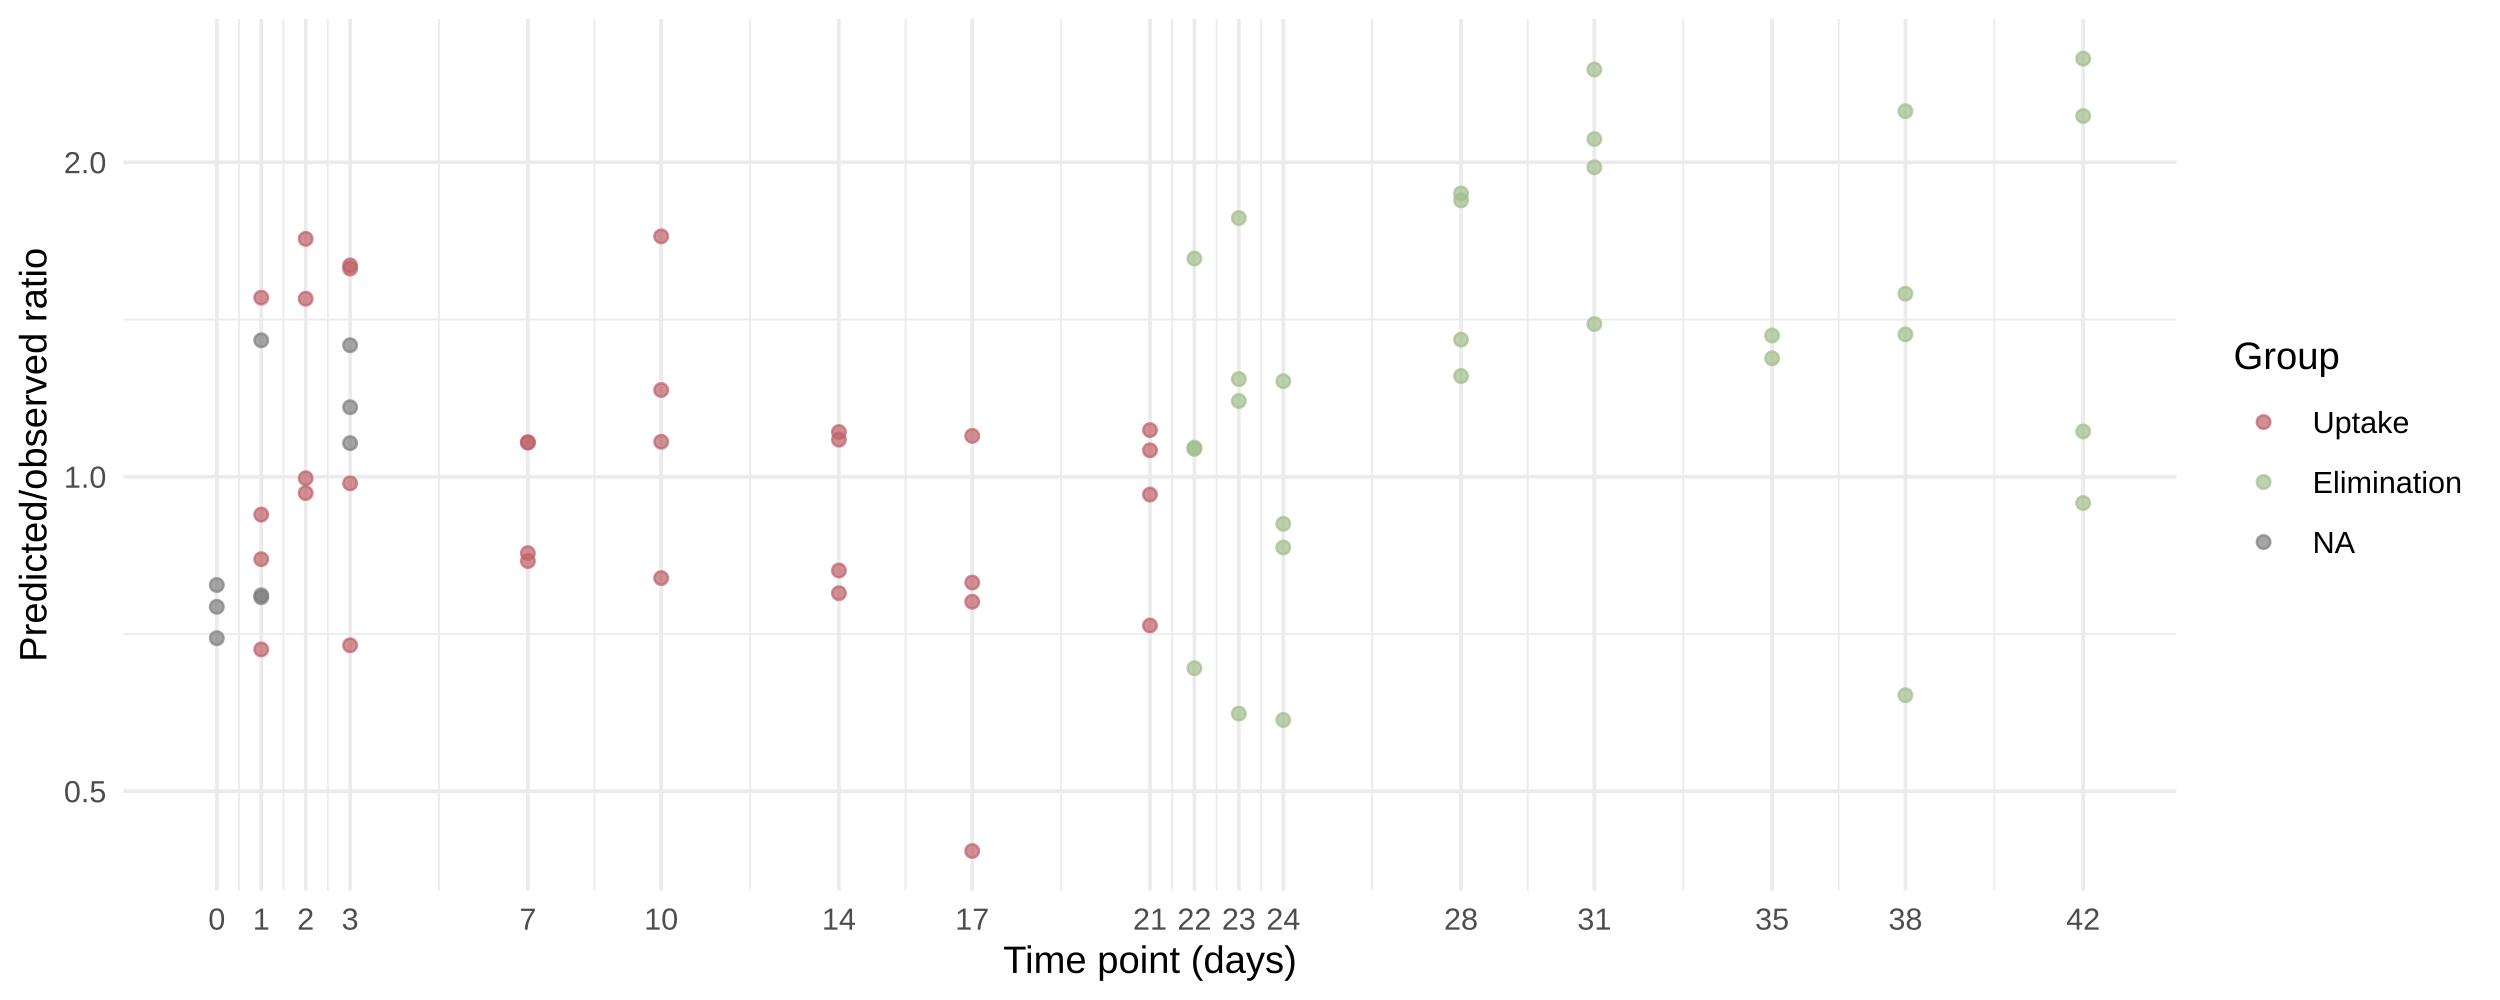
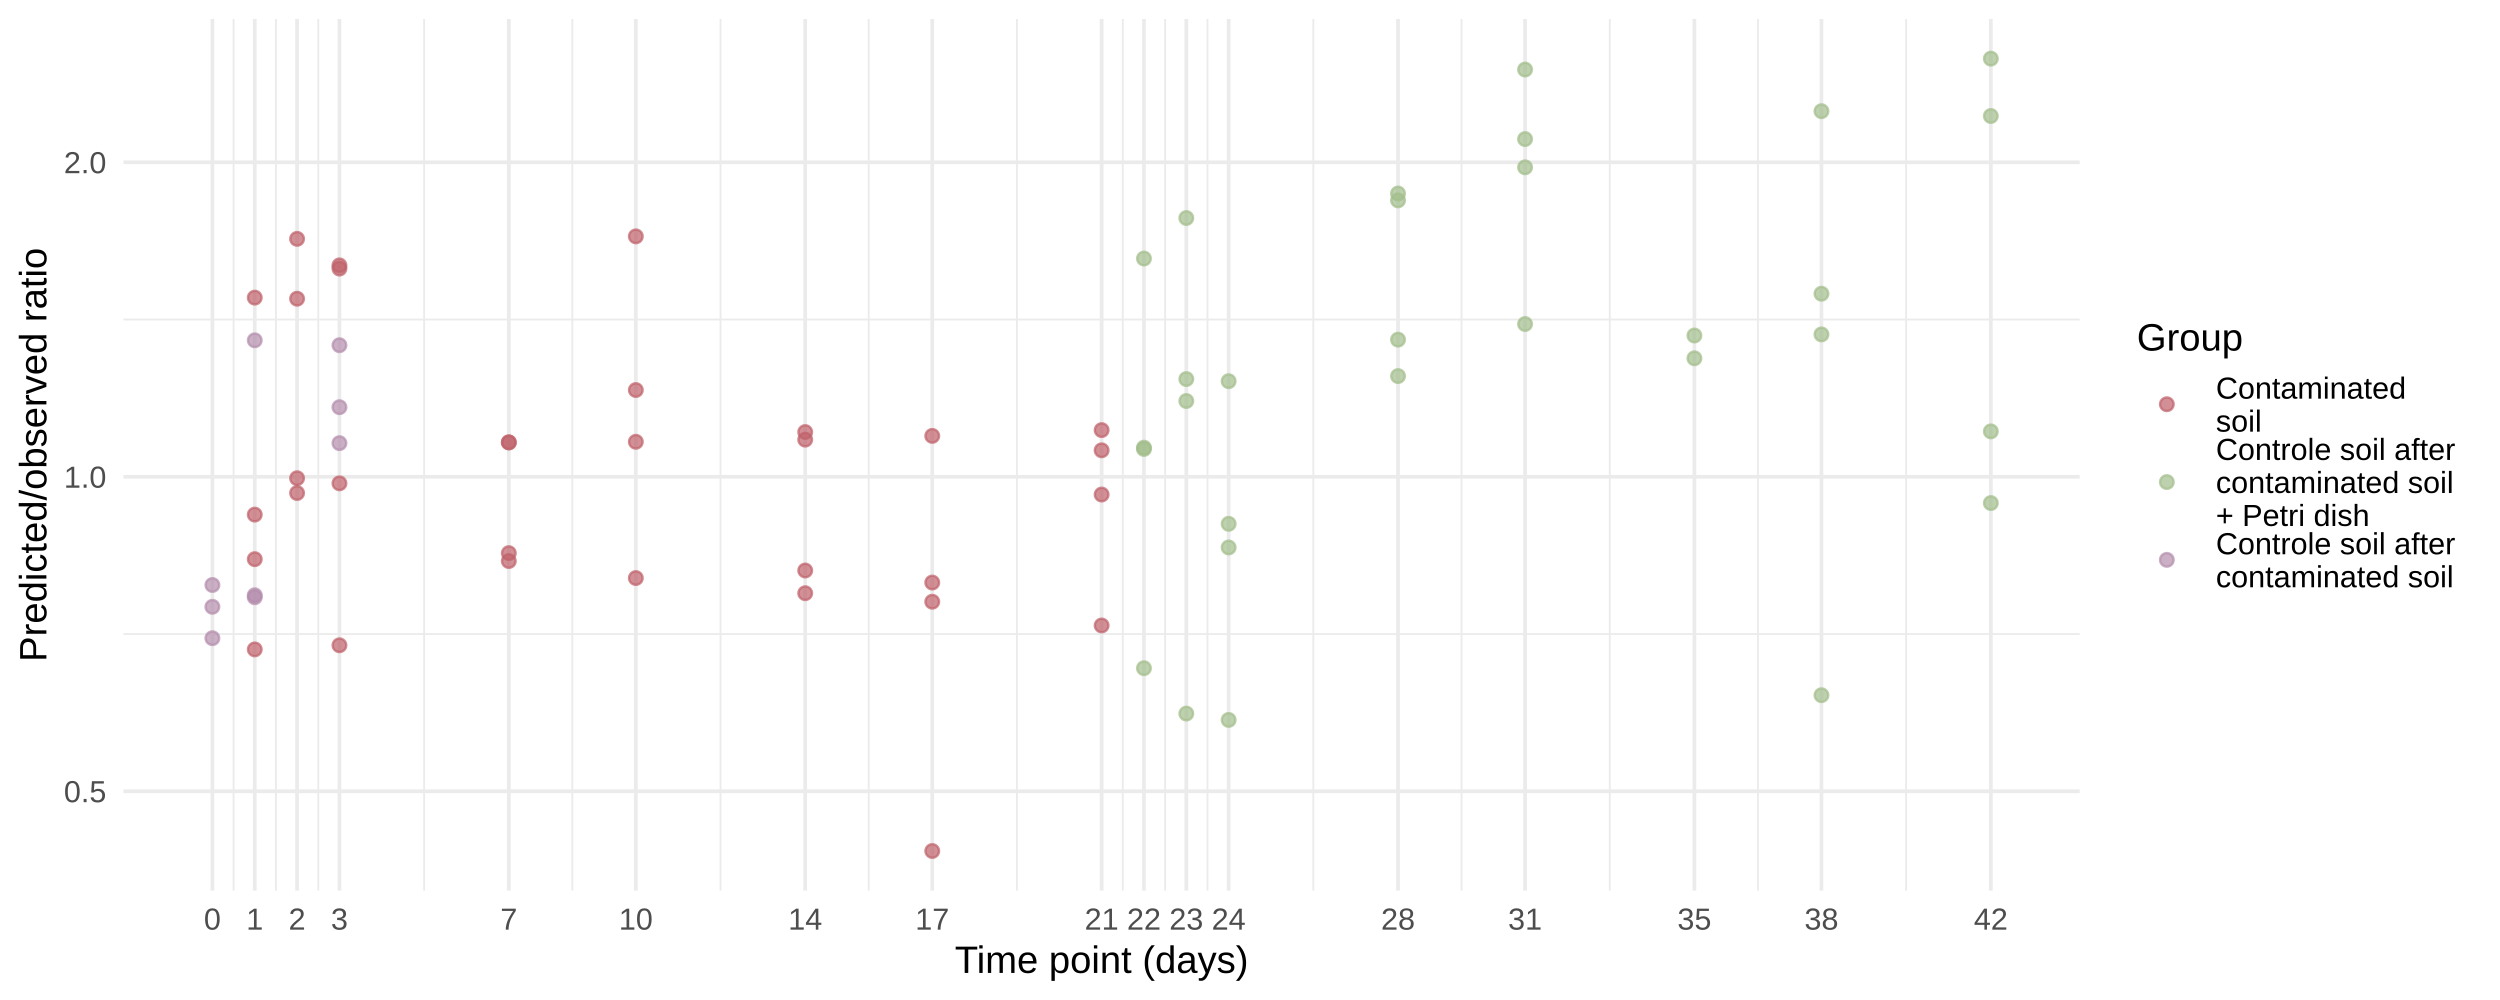
<svg xmlns="http://www.w3.org/2000/svg" width="720.00pt" height="288.00pt" viewBox="0 0 720.00 288.00">
  <g class="svglite">
    <defs>
      <style type="text/css">
    .svglite line, .svglite polyline, .svglite polygon, .svglite path, .svglite rect, .svglite circle {
      fill: none;
      stroke: #000000;
      stroke-linecap: round;
      stroke-linejoin: round;
      stroke-miterlimit: 10.00;
    }
    .svglite text {
      white-space: pre;
    }
    .svglite g.glyphgroup path {
      fill: inherit;
      stroke: none;
    }
  </style>
    </defs>
    <rect width="100%" height="100%" style="stroke: none; fill: #FFFFFF;" />
    <defs>
      <clipPath id="cpMC4wMHw3MjAuMDB8MC4wMHwyODguMDA=">
        <rect x="0.00" y="0.00" width="720.00" height="288.00" />
      </clipPath>
    </defs>
    <g clip-path="url(#cpMC4wMHw3MjAuMDB8MC4wMHwyODguMDA=)">
      <rect x="-0" y="0.00" width="720.00" height="288.00" style="stroke-width: 1.07; stroke: none; fill: #FFFFFF;" />
    </g>
    <defs>
-       <clipPath id="cpMzUuNTZ8NjI2LjgzfDUuNDh8MjU2LjUw">
-         <rect x="35.56" y="5.48" width="591.26" height="251.02" />
+       <clipPath id="cpMzUuNTZ8NTk4Ljk3fDUuNDh8MjU2LjUw">
+         <rect x="35.56" y="5.48" width="563.40" height="251.02" />
      </clipPath>
    </defs>
-     <g clip-path="url(#cpMzUuNTZ8NjI2LjgzfDUuNDh8MjU2LjUw)">
-       <polyline points="35.56,182.60 626.83,182.60 " style="stroke-width: 0.53; stroke: #EBEBEB; stroke-linecap: butt;" />
-       <polyline points="35.56,92.03 626.83,92.03 " style="stroke-width: 0.53; stroke: #EBEBEB; stroke-linecap: butt;" />
-       <polyline points="68.84,256.50 68.84,5.48 " style="stroke-width: 0.53; stroke: #EBEBEB; stroke-linecap: butt;" />
-       <polyline points="81.64,256.50 81.64,5.48 " style="stroke-width: 0.53; stroke: #EBEBEB; stroke-linecap: butt;" />
-       <polyline points="94.43,256.50 94.43,5.48 " style="stroke-width: 0.53; stroke: #EBEBEB; stroke-linecap: butt;" />
-       <polyline points="126.43,256.50 126.43,5.48 " style="stroke-width: 0.53; stroke: #EBEBEB; stroke-linecap: butt;" />
-       <polyline points="171.22,256.50 171.22,5.48 " style="stroke-width: 0.53; stroke: #EBEBEB; stroke-linecap: butt;" />
-       <polyline points="216.02,256.50 216.02,5.48 " style="stroke-width: 0.53; stroke: #EBEBEB; stroke-linecap: butt;" />
-       <polyline points="260.81,256.50 260.81,5.48 " style="stroke-width: 0.53; stroke: #EBEBEB; stroke-linecap: butt;" />
-       <polyline points="305.60,256.50 305.60,5.48 " style="stroke-width: 0.53; stroke: #EBEBEB; stroke-linecap: butt;" />
-       <polyline points="337.60,256.50 337.60,5.48 " style="stroke-width: 0.53; stroke: #EBEBEB; stroke-linecap: butt;" />
-       <polyline points="350.39,256.50 350.39,5.48 " style="stroke-width: 0.53; stroke: #EBEBEB; stroke-linecap: butt;" />
-       <polyline points="363.19,256.50 363.19,5.48 " style="stroke-width: 0.53; stroke: #EBEBEB; stroke-linecap: butt;" />
-       <polyline points="395.19,256.50 395.19,5.48 " style="stroke-width: 0.53; stroke: #EBEBEB; stroke-linecap: butt;" />
-       <polyline points="439.98,256.50 439.98,5.48 " style="stroke-width: 0.53; stroke: #EBEBEB; stroke-linecap: butt;" />
-       <polyline points="484.77,256.50 484.77,5.48 " style="stroke-width: 0.53; stroke: #EBEBEB; stroke-linecap: butt;" />
-       <polyline points="529.56,256.50 529.56,5.48 " style="stroke-width: 0.53; stroke: #EBEBEB; stroke-linecap: butt;" />
-       <polyline points="574.36,256.50 574.36,5.48 " style="stroke-width: 0.53; stroke: #EBEBEB; stroke-linecap: butt;" />
-       <polyline points="35.56,227.89 626.83,227.89 " style="stroke-width: 1.07; stroke: #EBEBEB; stroke-linecap: butt;" />
-       <polyline points="35.56,137.31 626.83,137.31 " style="stroke-width: 1.07; stroke: #EBEBEB; stroke-linecap: butt;" />
-       <polyline points="35.56,46.74 626.83,46.74 " style="stroke-width: 1.07; stroke: #EBEBEB; stroke-linecap: butt;" />
-       <polyline points="75.24,256.50 75.24,5.48 " style="stroke-width: 1.07; stroke: #EBEBEB; stroke-linecap: butt;" />
-       <polyline points="88.04,256.50 88.04,5.48 " style="stroke-width: 1.07; stroke: #EBEBEB; stroke-linecap: butt;" />
-       <polyline points="100.83,256.50 100.83,5.48 " style="stroke-width: 1.07; stroke: #EBEBEB; stroke-linecap: butt;" />
-       <polyline points="152.03,256.50 152.03,5.48 " style="stroke-width: 1.07; stroke: #EBEBEB; stroke-linecap: butt;" />
-       <polyline points="190.42,256.50 190.42,5.48 " style="stroke-width: 1.07; stroke: #EBEBEB; stroke-linecap: butt;" />
-       <polyline points="241.61,256.50 241.61,5.48 " style="stroke-width: 1.07; stroke: #EBEBEB; stroke-linecap: butt;" />
-       <polyline points="280.00,256.50 280.00,5.48 " style="stroke-width: 1.07; stroke: #EBEBEB; stroke-linecap: butt;" />
-       <polyline points="331.20,256.50 331.20,5.48 " style="stroke-width: 1.07; stroke: #EBEBEB; stroke-linecap: butt;" />
-       <polyline points="343.99,256.50 343.99,5.48 " style="stroke-width: 1.07; stroke: #EBEBEB; stroke-linecap: butt;" />
-       <polyline points="356.79,256.50 356.79,5.48 " style="stroke-width: 1.07; stroke: #EBEBEB; stroke-linecap: butt;" />
-       <polyline points="369.59,256.50 369.59,5.48 " style="stroke-width: 1.07; stroke: #EBEBEB; stroke-linecap: butt;" />
-       <polyline points="420.78,256.50 420.78,5.48 " style="stroke-width: 1.07; stroke: #EBEBEB; stroke-linecap: butt;" />
-       <polyline points="459.18,256.50 459.18,5.48 " style="stroke-width: 1.07; stroke: #EBEBEB; stroke-linecap: butt;" />
-       <polyline points="510.37,256.50 510.37,5.48 " style="stroke-width: 1.07; stroke: #EBEBEB; stroke-linecap: butt;" />
-       <polyline points="548.76,256.50 548.76,5.48 " style="stroke-width: 1.07; stroke: #EBEBEB; stroke-linecap: butt;" />
-       <polyline points="599.95,256.50 599.95,5.48 " style="stroke-width: 1.07; stroke: #EBEBEB; stroke-linecap: butt;" />
-       <polyline points="62.44,256.50 62.44,5.48 " style="stroke-width: 1.07; stroke: #EBEBEB; stroke-linecap: butt;" />
-       <circle cx="75.24" cy="85.72" r="1.95" style="stroke-width: 0.71; stroke: #BF616A; stroke-opacity: 0.70; fill: #BF616A; fill-opacity: 0.70;" />
-       <circle cx="75.24" cy="161.04" r="1.95" style="stroke-width: 0.71; stroke: #BF616A; stroke-opacity: 0.70; fill: #BF616A; fill-opacity: 0.70;" />
-       <circle cx="75.24" cy="148.21" r="1.95" style="stroke-width: 0.71; stroke: #BF616A; stroke-opacity: 0.70; fill: #BF616A; fill-opacity: 0.70;" />
-       <circle cx="75.24" cy="187.03" r="1.95" style="stroke-width: 0.71; stroke: #BF616A; stroke-opacity: 0.70; fill: #BF616A; fill-opacity: 0.70;" />
-       <circle cx="88.04" cy="68.79" r="1.95" style="stroke-width: 0.71; stroke: #BF616A; stroke-opacity: 0.70; fill: #BF616A; fill-opacity: 0.70;" />
-       <circle cx="88.04" cy="141.99" r="1.95" style="stroke-width: 0.71; stroke: #BF616A; stroke-opacity: 0.70; fill: #BF616A; fill-opacity: 0.70;" />
-       <circle cx="88.04" cy="137.73" r="1.95" style="stroke-width: 0.71; stroke: #BF616A; stroke-opacity: 0.70; fill: #BF616A; fill-opacity: 0.70;" />
-       <circle cx="88.04" cy="86.03" r="1.95" style="stroke-width: 0.71; stroke: #BF616A; stroke-opacity: 0.70; fill: #BF616A; fill-opacity: 0.70;" />
-       <circle cx="100.83" cy="76.43" r="1.95" style="stroke-width: 0.71; stroke: #BF616A; stroke-opacity: 0.70; fill: #BF616A; fill-opacity: 0.70;" />
-       <circle cx="100.83" cy="77.35" r="1.95" style="stroke-width: 0.71; stroke: #BF616A; stroke-opacity: 0.70; fill: #BF616A; fill-opacity: 0.70;" />
-       <circle cx="100.83" cy="185.84" r="1.95" style="stroke-width: 0.71; stroke: #BF616A; stroke-opacity: 0.70; fill: #BF616A; fill-opacity: 0.70;" />
-       <circle cx="100.83" cy="139.20" r="1.95" style="stroke-width: 0.71; stroke: #BF616A; stroke-opacity: 0.70; fill: #BF616A; fill-opacity: 0.70;" />
-       <circle cx="152.03" cy="161.58" r="1.95" style="stroke-width: 0.71; stroke: #BF616A; stroke-opacity: 0.70; fill: #BF616A; fill-opacity: 0.70;" />
-       <circle cx="152.03" cy="127.40" r="1.95" style="stroke-width: 0.71; stroke: #BF616A; stroke-opacity: 0.70; fill: #BF616A; fill-opacity: 0.70;" />
-       <circle cx="152.03" cy="127.41" r="1.95" style="stroke-width: 0.71; stroke: #BF616A; stroke-opacity: 0.70; fill: #BF616A; fill-opacity: 0.70;" />
-       <circle cx="152.03" cy="159.30" r="1.95" style="stroke-width: 0.71; stroke: #BF616A; stroke-opacity: 0.70; fill: #BF616A; fill-opacity: 0.70;" />
-       <circle cx="190.42" cy="127.24" r="1.95" style="stroke-width: 0.71; stroke: #BF616A; stroke-opacity: 0.70; fill: #BF616A; fill-opacity: 0.70;" />
-       <circle cx="190.42" cy="68.07" r="1.95" style="stroke-width: 0.71; stroke: #BF616A; stroke-opacity: 0.70; fill: #BF616A; fill-opacity: 0.70;" />
-       <circle cx="190.42" cy="166.48" r="1.95" style="stroke-width: 0.71; stroke: #BF616A; stroke-opacity: 0.70; fill: #BF616A; fill-opacity: 0.70;" />
-       <circle cx="190.42" cy="112.33" r="1.95" style="stroke-width: 0.71; stroke: #BF616A; stroke-opacity: 0.70; fill: #BF616A; fill-opacity: 0.70;" />
-       <circle cx="241.61" cy="170.84" r="1.95" style="stroke-width: 0.71; stroke: #BF616A; stroke-opacity: 0.70; fill: #BF616A; fill-opacity: 0.70;" />
-       <circle cx="241.61" cy="126.62" r="1.95" style="stroke-width: 0.71; stroke: #BF616A; stroke-opacity: 0.70; fill: #BF616A; fill-opacity: 0.70;" />
-       <circle cx="241.61" cy="124.43" r="1.95" style="stroke-width: 0.71; stroke: #BF616A; stroke-opacity: 0.70; fill: #BF616A; fill-opacity: 0.70;" />
-       <circle cx="241.61" cy="164.31" r="1.95" style="stroke-width: 0.71; stroke: #BF616A; stroke-opacity: 0.70; fill: #BF616A; fill-opacity: 0.70;" />
-       <circle cx="280.00" cy="167.77" r="1.95" style="stroke-width: 0.71; stroke: #BF616A; stroke-opacity: 0.70; fill: #BF616A; fill-opacity: 0.70;" />
-       <circle cx="280.00" cy="125.54" r="1.95" style="stroke-width: 0.71; stroke: #BF616A; stroke-opacity: 0.70; fill: #BF616A; fill-opacity: 0.70;" />
-       <circle cx="280.00" cy="173.30" r="1.95" style="stroke-width: 0.71; stroke: #BF616A; stroke-opacity: 0.70; fill: #BF616A; fill-opacity: 0.70;" />
-       <circle cx="280.00" cy="245.09" r="1.95" style="stroke-width: 0.71; stroke: #BF616A; stroke-opacity: 0.70; fill: #BF616A; fill-opacity: 0.70;" />
-       <circle cx="331.20" cy="142.43" r="1.95" style="stroke-width: 0.71; stroke: #BF616A; stroke-opacity: 0.70; fill: #BF616A; fill-opacity: 0.70;" />
-       <circle cx="331.20" cy="123.87" r="1.95" style="stroke-width: 0.71; stroke: #BF616A; stroke-opacity: 0.70; fill: #BF616A; fill-opacity: 0.70;" />
-       <circle cx="331.20" cy="129.69" r="1.95" style="stroke-width: 0.71; stroke: #BF616A; stroke-opacity: 0.70; fill: #BF616A; fill-opacity: 0.70;" />
-       <circle cx="331.20" cy="180.14" r="1.95" style="stroke-width: 0.71; stroke: #BF616A; stroke-opacity: 0.70; fill: #BF616A; fill-opacity: 0.70;" />
-       <circle cx="343.99" cy="129.30" r="1.95" style="stroke-width: 0.71; stroke: #A3BE8C; stroke-opacity: 0.70; fill: #A3BE8C; fill-opacity: 0.70;" />
-       <circle cx="343.99" cy="128.93" r="1.95" style="stroke-width: 0.71; stroke: #A3BE8C; stroke-opacity: 0.70; fill: #A3BE8C; fill-opacity: 0.70;" />
-       <circle cx="343.99" cy="192.44" r="1.95" style="stroke-width: 0.71; stroke: #A3BE8C; stroke-opacity: 0.70; fill: #A3BE8C; fill-opacity: 0.70;" />
-       <circle cx="343.99" cy="74.46" r="1.95" style="stroke-width: 0.71; stroke: #A3BE8C; stroke-opacity: 0.70; fill: #A3BE8C; fill-opacity: 0.70;" />
-       <circle cx="356.79" cy="205.51" r="1.95" style="stroke-width: 0.71; stroke: #A3BE8C; stroke-opacity: 0.70; fill: #A3BE8C; fill-opacity: 0.70;" />
-       <circle cx="356.79" cy="109.17" r="1.95" style="stroke-width: 0.71; stroke: #A3BE8C; stroke-opacity: 0.70; fill: #A3BE8C; fill-opacity: 0.70;" />
-       <circle cx="356.79" cy="62.79" r="1.95" style="stroke-width: 0.71; stroke: #A3BE8C; stroke-opacity: 0.70; fill: #A3BE8C; fill-opacity: 0.70;" />
-       <circle cx="356.79" cy="115.49" r="1.95" style="stroke-width: 0.71; stroke: #A3BE8C; stroke-opacity: 0.70; fill: #A3BE8C; fill-opacity: 0.70;" />
-       <circle cx="369.59" cy="157.67" r="1.95" style="stroke-width: 0.71; stroke: #A3BE8C; stroke-opacity: 0.70; fill: #A3BE8C; fill-opacity: 0.70;" />
-       <circle cx="369.59" cy="207.34" r="1.95" style="stroke-width: 0.71; stroke: #A3BE8C; stroke-opacity: 0.70; fill: #A3BE8C; fill-opacity: 0.70;" />
-       <circle cx="369.59" cy="109.78" r="1.95" style="stroke-width: 0.71; stroke: #A3BE8C; stroke-opacity: 0.70; fill: #A3BE8C; fill-opacity: 0.70;" />
-       <circle cx="369.59" cy="150.86" r="1.95" style="stroke-width: 0.71; stroke: #A3BE8C; stroke-opacity: 0.70; fill: #A3BE8C; fill-opacity: 0.70;" />
-       <circle cx="420.78" cy="55.73" r="1.95" style="stroke-width: 0.71; stroke: #A3BE8C; stroke-opacity: 0.70; fill: #A3BE8C; fill-opacity: 0.70;" />
-       <circle cx="420.78" cy="97.82" r="1.95" style="stroke-width: 0.71; stroke: #A3BE8C; stroke-opacity: 0.70; fill: #A3BE8C; fill-opacity: 0.70;" />
-       <circle cx="420.78" cy="57.71" r="1.95" style="stroke-width: 0.71; stroke: #A3BE8C; stroke-opacity: 0.70; fill: #A3BE8C; fill-opacity: 0.70;" />
-       <circle cx="420.78" cy="108.31" r="1.95" style="stroke-width: 0.71; stroke: #A3BE8C; stroke-opacity: 0.70; fill: #A3BE8C; fill-opacity: 0.70;" />
-       <circle cx="459.18" cy="20.03" r="1.95" style="stroke-width: 0.71; stroke: #A3BE8C; stroke-opacity: 0.70; fill: #A3BE8C; fill-opacity: 0.70;" />
-       <circle cx="459.18" cy="48.19" r="1.95" style="stroke-width: 0.71; stroke: #A3BE8C; stroke-opacity: 0.70; fill: #A3BE8C; fill-opacity: 0.70;" />
-       <circle cx="459.18" cy="93.32" r="1.95" style="stroke-width: 0.71; stroke: #A3BE8C; stroke-opacity: 0.70; fill: #A3BE8C; fill-opacity: 0.70;" />
-       <circle cx="459.18" cy="40.05" r="1.95" style="stroke-width: 0.71; stroke: #A3BE8C; stroke-opacity: 0.70; fill: #A3BE8C; fill-opacity: 0.70;" />
-       <circle cx="510.37" cy="103.19" r="1.95" style="stroke-width: 0.71; stroke: #A3BE8C; stroke-opacity: 0.70; fill: #A3BE8C; fill-opacity: 0.70;" />
-       <circle cx="510.37" cy="96.63" r="1.95" style="stroke-width: 0.71; stroke: #A3BE8C; stroke-opacity: 0.70; fill: #A3BE8C; fill-opacity: 0.70;" />
-       <circle cx="548.76" cy="96.31" r="1.95" style="stroke-width: 0.71; stroke: #A3BE8C; stroke-opacity: 0.70; fill: #A3BE8C; fill-opacity: 0.70;" />
-       <circle cx="548.76" cy="200.22" r="1.95" style="stroke-width: 0.71; stroke: #A3BE8C; stroke-opacity: 0.70; fill: #A3BE8C; fill-opacity: 0.70;" />
-       <circle cx="548.76" cy="32.02" r="1.95" style="stroke-width: 0.71; stroke: #A3BE8C; stroke-opacity: 0.70; fill: #A3BE8C; fill-opacity: 0.70;" />
-       <circle cx="548.76" cy="84.59" r="1.95" style="stroke-width: 0.71; stroke: #A3BE8C; stroke-opacity: 0.70; fill: #A3BE8C; fill-opacity: 0.70;" />
-       <circle cx="599.95" cy="144.88" r="1.95" style="stroke-width: 0.71; stroke: #A3BE8C; stroke-opacity: 0.70; fill: #A3BE8C; fill-opacity: 0.70;" />
-       <circle cx="599.95" cy="33.41" r="1.95" style="stroke-width: 0.71; stroke: #A3BE8C; stroke-opacity: 0.70; fill: #A3BE8C; fill-opacity: 0.70;" />
-       <circle cx="599.95" cy="16.89" r="1.95" style="stroke-width: 0.71; stroke: #A3BE8C; stroke-opacity: 0.70; fill: #A3BE8C; fill-opacity: 0.70;" />
-       <circle cx="599.95" cy="124.24" r="1.95" style="stroke-width: 0.71; stroke: #A3BE8C; stroke-opacity: 0.70; fill: #A3BE8C; fill-opacity: 0.70;" />
-       <circle cx="62.44" cy="183.80" r="1.95" style="stroke-width: 0.71; stroke: #7F7F7F; stroke-opacity: 0.70; fill: #7F7F7F; fill-opacity: 0.70;" />
-       <circle cx="62.44" cy="174.76" r="1.95" style="stroke-width: 0.71; stroke: #7F7F7F; stroke-opacity: 0.70; fill: #7F7F7F; fill-opacity: 0.70;" />
-       <circle cx="62.44" cy="168.48" r="1.95" style="stroke-width: 0.71; stroke: #7F7F7F; stroke-opacity: 0.70; fill: #7F7F7F; fill-opacity: 0.70;" />
-       <circle cx="75.24" cy="172.01" r="1.95" style="stroke-width: 0.71; stroke: #7F7F7F; stroke-opacity: 0.70; fill: #7F7F7F; fill-opacity: 0.70;" />
-       <circle cx="75.24" cy="98.01" r="1.95" style="stroke-width: 0.71; stroke: #7F7F7F; stroke-opacity: 0.70; fill: #7F7F7F; fill-opacity: 0.70;" />
-       <circle cx="75.24" cy="171.43" r="1.95" style="stroke-width: 0.71; stroke: #7F7F7F; stroke-opacity: 0.70; fill: #7F7F7F; fill-opacity: 0.70;" />
-       <circle cx="100.83" cy="117.27" r="1.95" style="stroke-width: 0.71; stroke: #7F7F7F; stroke-opacity: 0.70; fill: #7F7F7F; fill-opacity: 0.70;" />
-       <circle cx="100.83" cy="127.63" r="1.95" style="stroke-width: 0.71; stroke: #7F7F7F; stroke-opacity: 0.70; fill: #7F7F7F; fill-opacity: 0.70;" />
-       <circle cx="100.83" cy="99.42" r="1.95" style="stroke-width: 0.71; stroke: #7F7F7F; stroke-opacity: 0.70; fill: #7F7F7F; fill-opacity: 0.70;" />
+     <g clip-path="url(#cpMzUuNTZ8NTk4Ljk3fDUuNDh8MjU2LjUw)">
+       <polyline points="35.56,182.60 598.97,182.60 " style="stroke-width: 0.53; stroke: #EBEBEB; stroke-linecap: butt;" />
+       <polyline points="35.56,92.03 598.97,92.03 " style="stroke-width: 0.53; stroke: #EBEBEB; stroke-linecap: butt;" />
+       <polyline points="67.27,256.50 67.27,5.48 " style="stroke-width: 0.53; stroke: #EBEBEB; stroke-linecap: butt;" />
+       <polyline points="79.47,256.50 79.47,5.48 " style="stroke-width: 0.53; stroke: #EBEBEB; stroke-linecap: butt;" />
+       <polyline points="91.66,256.50 91.66,5.48 " style="stroke-width: 0.53; stroke: #EBEBEB; stroke-linecap: butt;" />
+       <polyline points="122.15,256.50 122.15,5.48 " style="stroke-width: 0.53; stroke: #EBEBEB; stroke-linecap: butt;" />
+       <polyline points="164.83,256.50 164.83,5.48 " style="stroke-width: 0.53; stroke: #EBEBEB; stroke-linecap: butt;" />
+       <polyline points="207.51,256.50 207.51,5.48 " style="stroke-width: 0.53; stroke: #EBEBEB; stroke-linecap: butt;" />
+       <polyline points="250.19,256.50 250.19,5.48 " style="stroke-width: 0.53; stroke: #EBEBEB; stroke-linecap: butt;" />
+       <polyline points="292.88,256.50 292.88,5.48 " style="stroke-width: 0.53; stroke: #EBEBEB; stroke-linecap: butt;" />
+       <polyline points="323.36,256.50 323.36,5.48 " style="stroke-width: 0.53; stroke: #EBEBEB; stroke-linecap: butt;" />
+       <polyline points="335.56,256.50 335.56,5.48 " style="stroke-width: 0.53; stroke: #EBEBEB; stroke-linecap: butt;" />
+       <polyline points="347.75,256.50 347.75,5.48 " style="stroke-width: 0.53; stroke: #EBEBEB; stroke-linecap: butt;" />
+       <polyline points="378.24,256.50 378.24,5.48 " style="stroke-width: 0.53; stroke: #EBEBEB; stroke-linecap: butt;" />
+       <polyline points="420.92,256.50 420.92,5.48 " style="stroke-width: 0.53; stroke: #EBEBEB; stroke-linecap: butt;" />
+       <polyline points="463.61,256.50 463.61,5.48 " style="stroke-width: 0.53; stroke: #EBEBEB; stroke-linecap: butt;" />
+       <polyline points="506.29,256.50 506.29,5.48 " style="stroke-width: 0.53; stroke: #EBEBEB; stroke-linecap: butt;" />
+       <polyline points="548.97,256.50 548.97,5.48 " style="stroke-width: 0.53; stroke: #EBEBEB; stroke-linecap: butt;" />
+       <polyline points="35.56,227.89 598.97,227.89 " style="stroke-width: 1.07; stroke: #EBEBEB; stroke-linecap: butt;" />
+       <polyline points="35.56,137.31 598.97,137.31 " style="stroke-width: 1.07; stroke: #EBEBEB; stroke-linecap: butt;" />
+       <polyline points="35.56,46.74 598.97,46.74 " style="stroke-width: 1.07; stroke: #EBEBEB; stroke-linecap: butt;" />
+       <polyline points="73.37,256.50 73.37,5.48 " style="stroke-width: 1.07; stroke: #EBEBEB; stroke-linecap: butt;" />
+       <polyline points="85.56,256.50 85.56,5.48 " style="stroke-width: 1.07; stroke: #EBEBEB; stroke-linecap: butt;" />
+       <polyline points="97.76,256.50 97.76,5.48 " style="stroke-width: 1.07; stroke: #EBEBEB; stroke-linecap: butt;" />
+       <polyline points="146.54,256.50 146.54,5.48 " style="stroke-width: 1.07; stroke: #EBEBEB; stroke-linecap: butt;" />
+       <polyline points="183.12,256.50 183.12,5.48 " style="stroke-width: 1.07; stroke: #EBEBEB; stroke-linecap: butt;" />
+       <polyline points="231.90,256.50 231.90,5.48 " style="stroke-width: 1.07; stroke: #EBEBEB; stroke-linecap: butt;" />
+       <polyline points="268.49,256.50 268.49,5.48 " style="stroke-width: 1.07; stroke: #EBEBEB; stroke-linecap: butt;" />
+       <polyline points="317.27,256.50 317.27,5.48 " style="stroke-width: 1.07; stroke: #EBEBEB; stroke-linecap: butt;" />
+       <polyline points="329.46,256.50 329.46,5.48 " style="stroke-width: 1.07; stroke: #EBEBEB; stroke-linecap: butt;" />
+       <polyline points="341.66,256.50 341.66,5.48 " style="stroke-width: 1.07; stroke: #EBEBEB; stroke-linecap: butt;" />
+       <polyline points="353.85,256.50 353.85,5.48 " style="stroke-width: 1.07; stroke: #EBEBEB; stroke-linecap: butt;" />
+       <polyline points="402.63,256.50 402.63,5.48 " style="stroke-width: 1.07; stroke: #EBEBEB; stroke-linecap: butt;" />
+       <polyline points="439.22,256.50 439.22,5.48 " style="stroke-width: 1.07; stroke: #EBEBEB; stroke-linecap: butt;" />
+       <polyline points="487.99,256.50 487.99,5.48 " style="stroke-width: 1.07; stroke: #EBEBEB; stroke-linecap: butt;" />
+       <polyline points="524.58,256.50 524.58,5.48 " style="stroke-width: 1.07; stroke: #EBEBEB; stroke-linecap: butt;" />
+       <polyline points="573.36,256.50 573.36,5.48 " style="stroke-width: 1.07; stroke: #EBEBEB; stroke-linecap: butt;" />
+       <polyline points="61.17,256.50 61.17,5.48 " style="stroke-width: 1.07; stroke: #EBEBEB; stroke-linecap: butt;" />
+       <circle cx="73.37" cy="85.72" r="1.95" style="stroke-width: 0.71; stroke: #BF616A; stroke-opacity: 0.70; fill: #BF616A; fill-opacity: 0.70;" />
+       <circle cx="73.37" cy="161.04" r="1.95" style="stroke-width: 0.71; stroke: #BF616A; stroke-opacity: 0.70; fill: #BF616A; fill-opacity: 0.70;" />
+       <circle cx="73.37" cy="148.21" r="1.95" style="stroke-width: 0.71; stroke: #BF616A; stroke-opacity: 0.70; fill: #BF616A; fill-opacity: 0.70;" />
+       <circle cx="73.37" cy="187.03" r="1.95" style="stroke-width: 0.71; stroke: #BF616A; stroke-opacity: 0.70; fill: #BF616A; fill-opacity: 0.70;" />
+       <circle cx="85.56" cy="68.79" r="1.95" style="stroke-width: 0.71; stroke: #BF616A; stroke-opacity: 0.70; fill: #BF616A; fill-opacity: 0.70;" />
+       <circle cx="85.56" cy="141.99" r="1.95" style="stroke-width: 0.71; stroke: #BF616A; stroke-opacity: 0.70; fill: #BF616A; fill-opacity: 0.70;" />
+       <circle cx="85.56" cy="137.73" r="1.95" style="stroke-width: 0.71; stroke: #BF616A; stroke-opacity: 0.70; fill: #BF616A; fill-opacity: 0.70;" />
+       <circle cx="85.56" cy="86.03" r="1.95" style="stroke-width: 0.71; stroke: #BF616A; stroke-opacity: 0.70; fill: #BF616A; fill-opacity: 0.70;" />
+       <circle cx="97.76" cy="76.43" r="1.95" style="stroke-width: 0.71; stroke: #BF616A; stroke-opacity: 0.70; fill: #BF616A; fill-opacity: 0.70;" />
+       <circle cx="97.76" cy="77.35" r="1.95" style="stroke-width: 0.71; stroke: #BF616A; stroke-opacity: 0.70; fill: #BF616A; fill-opacity: 0.70;" />
+       <circle cx="97.76" cy="185.84" r="1.95" style="stroke-width: 0.71; stroke: #BF616A; stroke-opacity: 0.70; fill: #BF616A; fill-opacity: 0.70;" />
+       <circle cx="97.76" cy="139.20" r="1.95" style="stroke-width: 0.71; stroke: #BF616A; stroke-opacity: 0.70; fill: #BF616A; fill-opacity: 0.70;" />
+       <circle cx="146.54" cy="161.58" r="1.95" style="stroke-width: 0.71; stroke: #BF616A; stroke-opacity: 0.70; fill: #BF616A; fill-opacity: 0.70;" />
+       <circle cx="146.54" cy="127.40" r="1.95" style="stroke-width: 0.71; stroke: #BF616A; stroke-opacity: 0.70; fill: #BF616A; fill-opacity: 0.70;" />
+       <circle cx="146.54" cy="127.41" r="1.95" style="stroke-width: 0.71; stroke: #BF616A; stroke-opacity: 0.70; fill: #BF616A; fill-opacity: 0.70;" />
+       <circle cx="146.54" cy="159.30" r="1.95" style="stroke-width: 0.71; stroke: #BF616A; stroke-opacity: 0.70; fill: #BF616A; fill-opacity: 0.70;" />
+       <circle cx="183.12" cy="127.24" r="1.95" style="stroke-width: 0.71; stroke: #BF616A; stroke-opacity: 0.70; fill: #BF616A; fill-opacity: 0.70;" />
+       <circle cx="183.12" cy="68.07" r="1.95" style="stroke-width: 0.71; stroke: #BF616A; stroke-opacity: 0.70; fill: #BF616A; fill-opacity: 0.70;" />
+       <circle cx="183.12" cy="166.48" r="1.95" style="stroke-width: 0.71; stroke: #BF616A; stroke-opacity: 0.70; fill: #BF616A; fill-opacity: 0.70;" />
+       <circle cx="183.12" cy="112.33" r="1.95" style="stroke-width: 0.71; stroke: #BF616A; stroke-opacity: 0.70; fill: #BF616A; fill-opacity: 0.70;" />
+       <circle cx="231.90" cy="170.84" r="1.95" style="stroke-width: 0.71; stroke: #BF616A; stroke-opacity: 0.70; fill: #BF616A; fill-opacity: 0.70;" />
+       <circle cx="231.90" cy="126.62" r="1.95" style="stroke-width: 0.71; stroke: #BF616A; stroke-opacity: 0.70; fill: #BF616A; fill-opacity: 0.70;" />
+       <circle cx="231.90" cy="124.43" r="1.95" style="stroke-width: 0.71; stroke: #BF616A; stroke-opacity: 0.70; fill: #BF616A; fill-opacity: 0.70;" />
+       <circle cx="231.90" cy="164.31" r="1.95" style="stroke-width: 0.71; stroke: #BF616A; stroke-opacity: 0.70; fill: #BF616A; fill-opacity: 0.70;" />
+       <circle cx="268.49" cy="167.77" r="1.95" style="stroke-width: 0.71; stroke: #BF616A; stroke-opacity: 0.70; fill: #BF616A; fill-opacity: 0.70;" />
+       <circle cx="268.49" cy="125.54" r="1.95" style="stroke-width: 0.71; stroke: #BF616A; stroke-opacity: 0.70; fill: #BF616A; fill-opacity: 0.70;" />
+       <circle cx="268.49" cy="173.30" r="1.95" style="stroke-width: 0.71; stroke: #BF616A; stroke-opacity: 0.70; fill: #BF616A; fill-opacity: 0.70;" />
+       <circle cx="268.49" cy="245.09" r="1.95" style="stroke-width: 0.71; stroke: #BF616A; stroke-opacity: 0.70; fill: #BF616A; fill-opacity: 0.70;" />
+       <circle cx="317.27" cy="142.43" r="1.95" style="stroke-width: 0.71; stroke: #BF616A; stroke-opacity: 0.70; fill: #BF616A; fill-opacity: 0.70;" />
+       <circle cx="317.27" cy="123.87" r="1.95" style="stroke-width: 0.71; stroke: #BF616A; stroke-opacity: 0.70; fill: #BF616A; fill-opacity: 0.70;" />
+       <circle cx="317.27" cy="129.69" r="1.95" style="stroke-width: 0.71; stroke: #BF616A; stroke-opacity: 0.70; fill: #BF616A; fill-opacity: 0.70;" />
+       <circle cx="317.27" cy="180.14" r="1.95" style="stroke-width: 0.71; stroke: #BF616A; stroke-opacity: 0.70; fill: #BF616A; fill-opacity: 0.70;" />
+       <circle cx="329.46" cy="129.30" r="1.95" style="stroke-width: 0.71; stroke: #A3BE8C; stroke-opacity: 0.70; fill: #A3BE8C; fill-opacity: 0.70;" />
+       <circle cx="329.46" cy="128.93" r="1.95" style="stroke-width: 0.71; stroke: #A3BE8C; stroke-opacity: 0.70; fill: #A3BE8C; fill-opacity: 0.70;" />
+       <circle cx="329.46" cy="192.44" r="1.95" style="stroke-width: 0.71; stroke: #A3BE8C; stroke-opacity: 0.70; fill: #A3BE8C; fill-opacity: 0.70;" />
+       <circle cx="329.46" cy="74.46" r="1.95" style="stroke-width: 0.71; stroke: #A3BE8C; stroke-opacity: 0.70; fill: #A3BE8C; fill-opacity: 0.70;" />
+       <circle cx="341.66" cy="205.51" r="1.95" style="stroke-width: 0.71; stroke: #A3BE8C; stroke-opacity: 0.70; fill: #A3BE8C; fill-opacity: 0.70;" />
+       <circle cx="341.66" cy="109.17" r="1.95" style="stroke-width: 0.71; stroke: #A3BE8C; stroke-opacity: 0.70; fill: #A3BE8C; fill-opacity: 0.70;" />
+       <circle cx="341.66" cy="62.79" r="1.95" style="stroke-width: 0.71; stroke: #A3BE8C; stroke-opacity: 0.70; fill: #A3BE8C; fill-opacity: 0.70;" />
+       <circle cx="341.66" cy="115.49" r="1.95" style="stroke-width: 0.71; stroke: #A3BE8C; stroke-opacity: 0.70; fill: #A3BE8C; fill-opacity: 0.70;" />
+       <circle cx="353.85" cy="157.67" r="1.95" style="stroke-width: 0.71; stroke: #A3BE8C; stroke-opacity: 0.70; fill: #A3BE8C; fill-opacity: 0.70;" />
+       <circle cx="353.85" cy="207.34" r="1.95" style="stroke-width: 0.71; stroke: #A3BE8C; stroke-opacity: 0.70; fill: #A3BE8C; fill-opacity: 0.70;" />
+       <circle cx="353.85" cy="109.78" r="1.95" style="stroke-width: 0.71; stroke: #A3BE8C; stroke-opacity: 0.70; fill: #A3BE8C; fill-opacity: 0.70;" />
+       <circle cx="353.85" cy="150.86" r="1.95" style="stroke-width: 0.71; stroke: #A3BE8C; stroke-opacity: 0.70; fill: #A3BE8C; fill-opacity: 0.70;" />
+       <circle cx="402.63" cy="55.73" r="1.95" style="stroke-width: 0.71; stroke: #A3BE8C; stroke-opacity: 0.70; fill: #A3BE8C; fill-opacity: 0.70;" />
+       <circle cx="402.63" cy="97.82" r="1.95" style="stroke-width: 0.71; stroke: #A3BE8C; stroke-opacity: 0.70; fill: #A3BE8C; fill-opacity: 0.70;" />
+       <circle cx="402.63" cy="57.71" r="1.95" style="stroke-width: 0.71; stroke: #A3BE8C; stroke-opacity: 0.70; fill: #A3BE8C; fill-opacity: 0.70;" />
+       <circle cx="402.63" cy="108.31" r="1.95" style="stroke-width: 0.71; stroke: #A3BE8C; stroke-opacity: 0.70; fill: #A3BE8C; fill-opacity: 0.70;" />
+       <circle cx="439.22" cy="20.03" r="1.95" style="stroke-width: 0.71; stroke: #A3BE8C; stroke-opacity: 0.70; fill: #A3BE8C; fill-opacity: 0.70;" />
+       <circle cx="439.22" cy="48.19" r="1.95" style="stroke-width: 0.71; stroke: #A3BE8C; stroke-opacity: 0.70; fill: #A3BE8C; fill-opacity: 0.70;" />
+       <circle cx="439.22" cy="93.32" r="1.95" style="stroke-width: 0.71; stroke: #A3BE8C; stroke-opacity: 0.70; fill: #A3BE8C; fill-opacity: 0.70;" />
+       <circle cx="439.22" cy="40.05" r="1.95" style="stroke-width: 0.71; stroke: #A3BE8C; stroke-opacity: 0.70; fill: #A3BE8C; fill-opacity: 0.70;" />
+       <circle cx="487.99" cy="103.19" r="1.95" style="stroke-width: 0.71; stroke: #A3BE8C; stroke-opacity: 0.70; fill: #A3BE8C; fill-opacity: 0.70;" />
+       <circle cx="487.99" cy="96.63" r="1.95" style="stroke-width: 0.71; stroke: #A3BE8C; stroke-opacity: 0.70; fill: #A3BE8C; fill-opacity: 0.70;" />
+       <circle cx="524.58" cy="96.31" r="1.95" style="stroke-width: 0.71; stroke: #A3BE8C; stroke-opacity: 0.70; fill: #A3BE8C; fill-opacity: 0.70;" />
+       <circle cx="524.58" cy="200.22" r="1.95" style="stroke-width: 0.71; stroke: #A3BE8C; stroke-opacity: 0.70; fill: #A3BE8C; fill-opacity: 0.70;" />
+       <circle cx="524.58" cy="32.02" r="1.95" style="stroke-width: 0.71; stroke: #A3BE8C; stroke-opacity: 0.70; fill: #A3BE8C; fill-opacity: 0.70;" />
+       <circle cx="524.58" cy="84.59" r="1.95" style="stroke-width: 0.71; stroke: #A3BE8C; stroke-opacity: 0.70; fill: #A3BE8C; fill-opacity: 0.70;" />
+       <circle cx="573.36" cy="144.88" r="1.95" style="stroke-width: 0.71; stroke: #A3BE8C; stroke-opacity: 0.70; fill: #A3BE8C; fill-opacity: 0.70;" />
+       <circle cx="573.36" cy="33.41" r="1.95" style="stroke-width: 0.71; stroke: #A3BE8C; stroke-opacity: 0.70; fill: #A3BE8C; fill-opacity: 0.70;" />
+       <circle cx="573.36" cy="16.89" r="1.95" style="stroke-width: 0.71; stroke: #A3BE8C; stroke-opacity: 0.70; fill: #A3BE8C; fill-opacity: 0.70;" />
+       <circle cx="573.36" cy="124.24" r="1.95" style="stroke-width: 0.71; stroke: #A3BE8C; stroke-opacity: 0.70; fill: #A3BE8C; fill-opacity: 0.70;" />
+       <circle cx="61.17" cy="183.80" r="1.95" style="stroke-width: 0.71; stroke: #B48EAD; stroke-opacity: 0.70; fill: #B48EAD; fill-opacity: 0.70;" />
+       <circle cx="61.17" cy="174.76" r="1.95" style="stroke-width: 0.71; stroke: #B48EAD; stroke-opacity: 0.70; fill: #B48EAD; fill-opacity: 0.70;" />
+       <circle cx="61.17" cy="168.48" r="1.95" style="stroke-width: 0.71; stroke: #B48EAD; stroke-opacity: 0.70; fill: #B48EAD; fill-opacity: 0.70;" />
+       <circle cx="73.37" cy="172.01" r="1.95" style="stroke-width: 0.71; stroke: #B48EAD; stroke-opacity: 0.70; fill: #B48EAD; fill-opacity: 0.70;" />
+       <circle cx="73.37" cy="98.01" r="1.95" style="stroke-width: 0.71; stroke: #B48EAD; stroke-opacity: 0.70; fill: #B48EAD; fill-opacity: 0.70;" />
+       <circle cx="73.37" cy="171.43" r="1.95" style="stroke-width: 0.71; stroke: #B48EAD; stroke-opacity: 0.70; fill: #B48EAD; fill-opacity: 0.70;" />
+       <circle cx="97.76" cy="117.27" r="1.95" style="stroke-width: 0.71; stroke: #B48EAD; stroke-opacity: 0.70; fill: #B48EAD; fill-opacity: 0.70;" />
+       <circle cx="97.76" cy="127.63" r="1.95" style="stroke-width: 0.71; stroke: #B48EAD; stroke-opacity: 0.70; fill: #B48EAD; fill-opacity: 0.70;" />
+       <circle cx="97.76" cy="99.42" r="1.95" style="stroke-width: 0.71; stroke: #B48EAD; stroke-opacity: 0.70; fill: #B48EAD; fill-opacity: 0.70;" />
    </g>
    <g clip-path="url(#cpMC4wMHw3MjAuMDB8MC4wMHwyODguMDA=)">
      <text x="30.63" y="231.04" text-anchor="end" style="font-size: 8.80px;fill: #4D4D4D; font-family: &quot;Arial&quot;;" textLength="12.22px" lengthAdjust="spacingAndGlyphs">0.5</text>
      <text x="30.63" y="140.46" text-anchor="end" style="font-size: 8.80px;fill: #4D4D4D; font-family: &quot;Arial&quot;;" textLength="12.22px" lengthAdjust="spacingAndGlyphs">1.0</text>
      <text x="30.63" y="49.89" text-anchor="end" style="font-size: 8.80px;fill: #4D4D4D; font-family: &quot;Arial&quot;;" textLength="12.22px" lengthAdjust="spacingAndGlyphs">2.0</text>
-       <text x="75.24" y="267.74" text-anchor="middle" style="font-size: 8.80px;fill: #4D4D4D; font-family: &quot;Arial&quot;;" textLength="4.89px" lengthAdjust="spacingAndGlyphs">1</text>
-       <text x="88.04" y="267.74" text-anchor="middle" style="font-size: 8.80px;fill: #4D4D4D; font-family: &quot;Arial&quot;;" textLength="4.89px" lengthAdjust="spacingAndGlyphs">2</text>
-       <text x="100.83" y="267.74" text-anchor="middle" style="font-size: 8.80px;fill: #4D4D4D; font-family: &quot;Arial&quot;;" textLength="4.89px" lengthAdjust="spacingAndGlyphs">3</text>
-       <text x="152.03" y="267.74" text-anchor="middle" style="font-size: 8.80px;fill: #4D4D4D; font-family: &quot;Arial&quot;;" textLength="4.89px" lengthAdjust="spacingAndGlyphs">7</text>
-       <text x="190.42" y="267.74" text-anchor="middle" style="font-size: 8.80px;fill: #4D4D4D; font-family: &quot;Arial&quot;;" textLength="9.78px" lengthAdjust="spacingAndGlyphs">10</text>
-       <text x="241.61" y="267.74" text-anchor="middle" style="font-size: 8.80px;fill: #4D4D4D; font-family: &quot;Arial&quot;;" textLength="9.78px" lengthAdjust="spacingAndGlyphs">14</text>
-       <text x="280.00" y="267.74" text-anchor="middle" style="font-size: 8.80px;fill: #4D4D4D; font-family: &quot;Arial&quot;;" textLength="9.78px" lengthAdjust="spacingAndGlyphs">17</text>
-       <text x="331.20" y="267.74" text-anchor="middle" style="font-size: 8.80px;fill: #4D4D4D; font-family: &quot;Arial&quot;;" textLength="9.78px" lengthAdjust="spacingAndGlyphs">21</text>
-       <text x="343.99" y="267.74" text-anchor="middle" style="font-size: 8.80px;fill: #4D4D4D; font-family: &quot;Arial&quot;;" textLength="9.78px" lengthAdjust="spacingAndGlyphs">22</text>
-       <text x="356.79" y="267.74" text-anchor="middle" style="font-size: 8.80px;fill: #4D4D4D; font-family: &quot;Arial&quot;;" textLength="9.78px" lengthAdjust="spacingAndGlyphs">23</text>
-       <text x="369.59" y="267.74" text-anchor="middle" style="font-size: 8.80px;fill: #4D4D4D; font-family: &quot;Arial&quot;;" textLength="9.78px" lengthAdjust="spacingAndGlyphs">24</text>
-       <text x="420.78" y="267.74" text-anchor="middle" style="font-size: 8.80px;fill: #4D4D4D; font-family: &quot;Arial&quot;;" textLength="9.78px" lengthAdjust="spacingAndGlyphs">28</text>
-       <text x="459.18" y="267.74" text-anchor="middle" style="font-size: 8.80px;fill: #4D4D4D; font-family: &quot;Arial&quot;;" textLength="9.78px" lengthAdjust="spacingAndGlyphs">31</text>
-       <text x="510.37" y="267.74" text-anchor="middle" style="font-size: 8.80px;fill: #4D4D4D; font-family: &quot;Arial&quot;;" textLength="9.78px" lengthAdjust="spacingAndGlyphs">35</text>
-       <text x="548.76" y="267.74" text-anchor="middle" style="font-size: 8.80px;fill: #4D4D4D; font-family: &quot;Arial&quot;;" textLength="9.78px" lengthAdjust="spacingAndGlyphs">38</text>
-       <text x="599.95" y="267.74" text-anchor="middle" style="font-size: 8.80px;fill: #4D4D4D; font-family: &quot;Arial&quot;;" textLength="9.78px" lengthAdjust="spacingAndGlyphs">42</text>
-       <text x="62.44" y="267.74" text-anchor="middle" style="font-size: 8.80px;fill: #4D4D4D; font-family: &quot;Arial&quot;;" textLength="4.89px" lengthAdjust="spacingAndGlyphs">0</text>
-       <text x="331.20" y="280.20" text-anchor="middle" style="font-size: 11.00px; font-family: &quot;Arial&quot;;" textLength="84.59px" lengthAdjust="spacingAndGlyphs">Time point (days)</text>
+       <text x="73.37" y="267.74" text-anchor="middle" style="font-size: 8.80px;fill: #4D4D4D; font-family: &quot;Arial&quot;;" textLength="4.89px" lengthAdjust="spacingAndGlyphs">1</text>
+       <text x="85.56" y="267.74" text-anchor="middle" style="font-size: 8.80px;fill: #4D4D4D; font-family: &quot;Arial&quot;;" textLength="4.89px" lengthAdjust="spacingAndGlyphs">2</text>
+       <text x="97.76" y="267.74" text-anchor="middle" style="font-size: 8.80px;fill: #4D4D4D; font-family: &quot;Arial&quot;;" textLength="4.89px" lengthAdjust="spacingAndGlyphs">3</text>
+       <text x="146.54" y="267.74" text-anchor="middle" style="font-size: 8.80px;fill: #4D4D4D; font-family: &quot;Arial&quot;;" textLength="4.89px" lengthAdjust="spacingAndGlyphs">7</text>
+       <text x="183.12" y="267.74" text-anchor="middle" style="font-size: 8.80px;fill: #4D4D4D; font-family: &quot;Arial&quot;;" textLength="9.78px" lengthAdjust="spacingAndGlyphs">10</text>
+       <text x="231.90" y="267.74" text-anchor="middle" style="font-size: 8.80px;fill: #4D4D4D; font-family: &quot;Arial&quot;;" textLength="9.78px" lengthAdjust="spacingAndGlyphs">14</text>
+       <text x="268.49" y="267.74" text-anchor="middle" style="font-size: 8.80px;fill: #4D4D4D; font-family: &quot;Arial&quot;;" textLength="9.78px" lengthAdjust="spacingAndGlyphs">17</text>
+       <text x="317.27" y="267.74" text-anchor="middle" style="font-size: 8.80px;fill: #4D4D4D; font-family: &quot;Arial&quot;;" textLength="9.78px" lengthAdjust="spacingAndGlyphs">21</text>
+       <text x="329.46" y="267.74" text-anchor="middle" style="font-size: 8.80px;fill: #4D4D4D; font-family: &quot;Arial&quot;;" textLength="9.78px" lengthAdjust="spacingAndGlyphs">22</text>
+       <text x="341.66" y="267.74" text-anchor="middle" style="font-size: 8.80px;fill: #4D4D4D; font-family: &quot;Arial&quot;;" textLength="9.78px" lengthAdjust="spacingAndGlyphs">23</text>
+       <text x="353.85" y="267.74" text-anchor="middle" style="font-size: 8.80px;fill: #4D4D4D; font-family: &quot;Arial&quot;;" textLength="9.78px" lengthAdjust="spacingAndGlyphs">24</text>
+       <text x="402.63" y="267.74" text-anchor="middle" style="font-size: 8.80px;fill: #4D4D4D; font-family: &quot;Arial&quot;;" textLength="9.78px" lengthAdjust="spacingAndGlyphs">28</text>
+       <text x="439.22" y="267.74" text-anchor="middle" style="font-size: 8.80px;fill: #4D4D4D; font-family: &quot;Arial&quot;;" textLength="9.78px" lengthAdjust="spacingAndGlyphs">31</text>
+       <text x="487.99" y="267.74" text-anchor="middle" style="font-size: 8.80px;fill: #4D4D4D; font-family: &quot;Arial&quot;;" textLength="9.78px" lengthAdjust="spacingAndGlyphs">35</text>
+       <text x="524.58" y="267.74" text-anchor="middle" style="font-size: 8.80px;fill: #4D4D4D; font-family: &quot;Arial&quot;;" textLength="9.78px" lengthAdjust="spacingAndGlyphs">38</text>
+       <text x="573.36" y="267.74" text-anchor="middle" style="font-size: 8.80px;fill: #4D4D4D; font-family: &quot;Arial&quot;;" textLength="9.78px" lengthAdjust="spacingAndGlyphs">42</text>
+       <text x="61.17" y="267.74" text-anchor="middle" style="font-size: 8.80px;fill: #4D4D4D; font-family: &quot;Arial&quot;;" textLength="4.89px" lengthAdjust="spacingAndGlyphs">0</text>
+       <text x="317.27" y="280.20" text-anchor="middle" style="font-size: 11.00px; font-family: &quot;Arial&quot;;" textLength="84.59px" lengthAdjust="spacingAndGlyphs">Time point (days)</text>
      <text transform="translate(13.36,130.99) rotate(-90)" text-anchor="middle" style="font-size: 11.00px; font-family: &quot;Arial&quot;;" textLength="119.31px" lengthAdjust="spacingAndGlyphs">Predicted/observed ratio</text>
-       <text x="643.27" y="106.27" style="font-size: 11.00px; font-family: &quot;Arial&quot;;" textLength="30.59px" lengthAdjust="spacingAndGlyphs">Group</text>
-       <circle cx="651.91" cy="121.55" r="1.95" style="stroke-width: 0.71; stroke: #BF616A; stroke-opacity: 0.70; fill: #BF616A; fill-opacity: 0.70;" />
-       <circle cx="651.91" cy="138.83" r="1.95" style="stroke-width: 0.71; stroke: #A3BE8C; stroke-opacity: 0.70; fill: #A3BE8C; fill-opacity: 0.70;" />
-       <circle cx="651.91" cy="156.11" r="1.95" style="stroke-width: 0.71; stroke: #7F7F7F; stroke-opacity: 0.70; fill: #7F7F7F; fill-opacity: 0.70;" />
-       <text x="666.03" y="124.70" style="font-size: 8.80px; font-family: &quot;Arial&quot;;" textLength="27.88px" lengthAdjust="spacingAndGlyphs">Uptake</text>
-       <text x="666.03" y="141.98" style="font-size: 8.80px; font-family: &quot;Arial&quot;;" textLength="43.02px" lengthAdjust="spacingAndGlyphs">Elimination</text>
-       <text x="666.03" y="159.26" style="font-size: 8.80px; font-family: &quot;Arial&quot;;" textLength="12.23px" lengthAdjust="spacingAndGlyphs">NA</text>
+       <text x="615.41" y="100.96" style="font-size: 11.00px; font-family: &quot;Arial&quot;;" textLength="30.59px" lengthAdjust="spacingAndGlyphs">Group</text>
+       <circle cx="624.05" cy="116.42" r="1.95" style="stroke-width: 0.71; stroke: #BF616A; stroke-opacity: 0.70; fill: #BF616A; fill-opacity: 0.70;" />
+       <circle cx="624.05" cy="138.83" r="1.95" style="stroke-width: 0.71; stroke: #A3BE8C; stroke-opacity: 0.70; fill: #A3BE8C; fill-opacity: 0.70;" />
+       <circle cx="624.05" cy="161.24" r="1.95" style="stroke-width: 0.71; stroke: #B48EAD; stroke-opacity: 0.70; fill: #B48EAD; fill-opacity: 0.70;" />
+       <text x="638.17" y="114.82" style="font-size: 8.80px; font-family: &quot;Arial&quot;;" textLength="54.75px" lengthAdjust="spacingAndGlyphs">Contaminated</text>
+       <text x="638.17" y="124.32" style="font-size: 8.80px; font-family: &quot;Arial&quot;;" textLength="15.64px" lengthAdjust="spacingAndGlyphs"> soil</text>
+       <text x="638.17" y="132.47" style="font-size: 8.80px; font-family: &quot;Arial&quot;;" textLength="68.89px" lengthAdjust="spacingAndGlyphs">Controle soil after</text>
+       <text x="638.17" y="141.98" style="font-size: 8.80px; font-family: &quot;Arial&quot;;" textLength="70.88px" lengthAdjust="spacingAndGlyphs"> contaminated soil</text>
+       <text x="638.17" y="151.48" style="font-size: 8.80px; font-family: &quot;Arial&quot;;" textLength="46.67px" lengthAdjust="spacingAndGlyphs"> + Petri dish</text>
+       <text x="638.17" y="159.63" style="font-size: 8.80px; font-family: &quot;Arial&quot;;" textLength="68.89px" lengthAdjust="spacingAndGlyphs">Controle soil after</text>
+       <text x="638.17" y="169.14" style="font-size: 8.80px; font-family: &quot;Arial&quot;;" textLength="70.88px" lengthAdjust="spacingAndGlyphs"> contaminated soil</text>
    </g>
  </g>
</svg>
